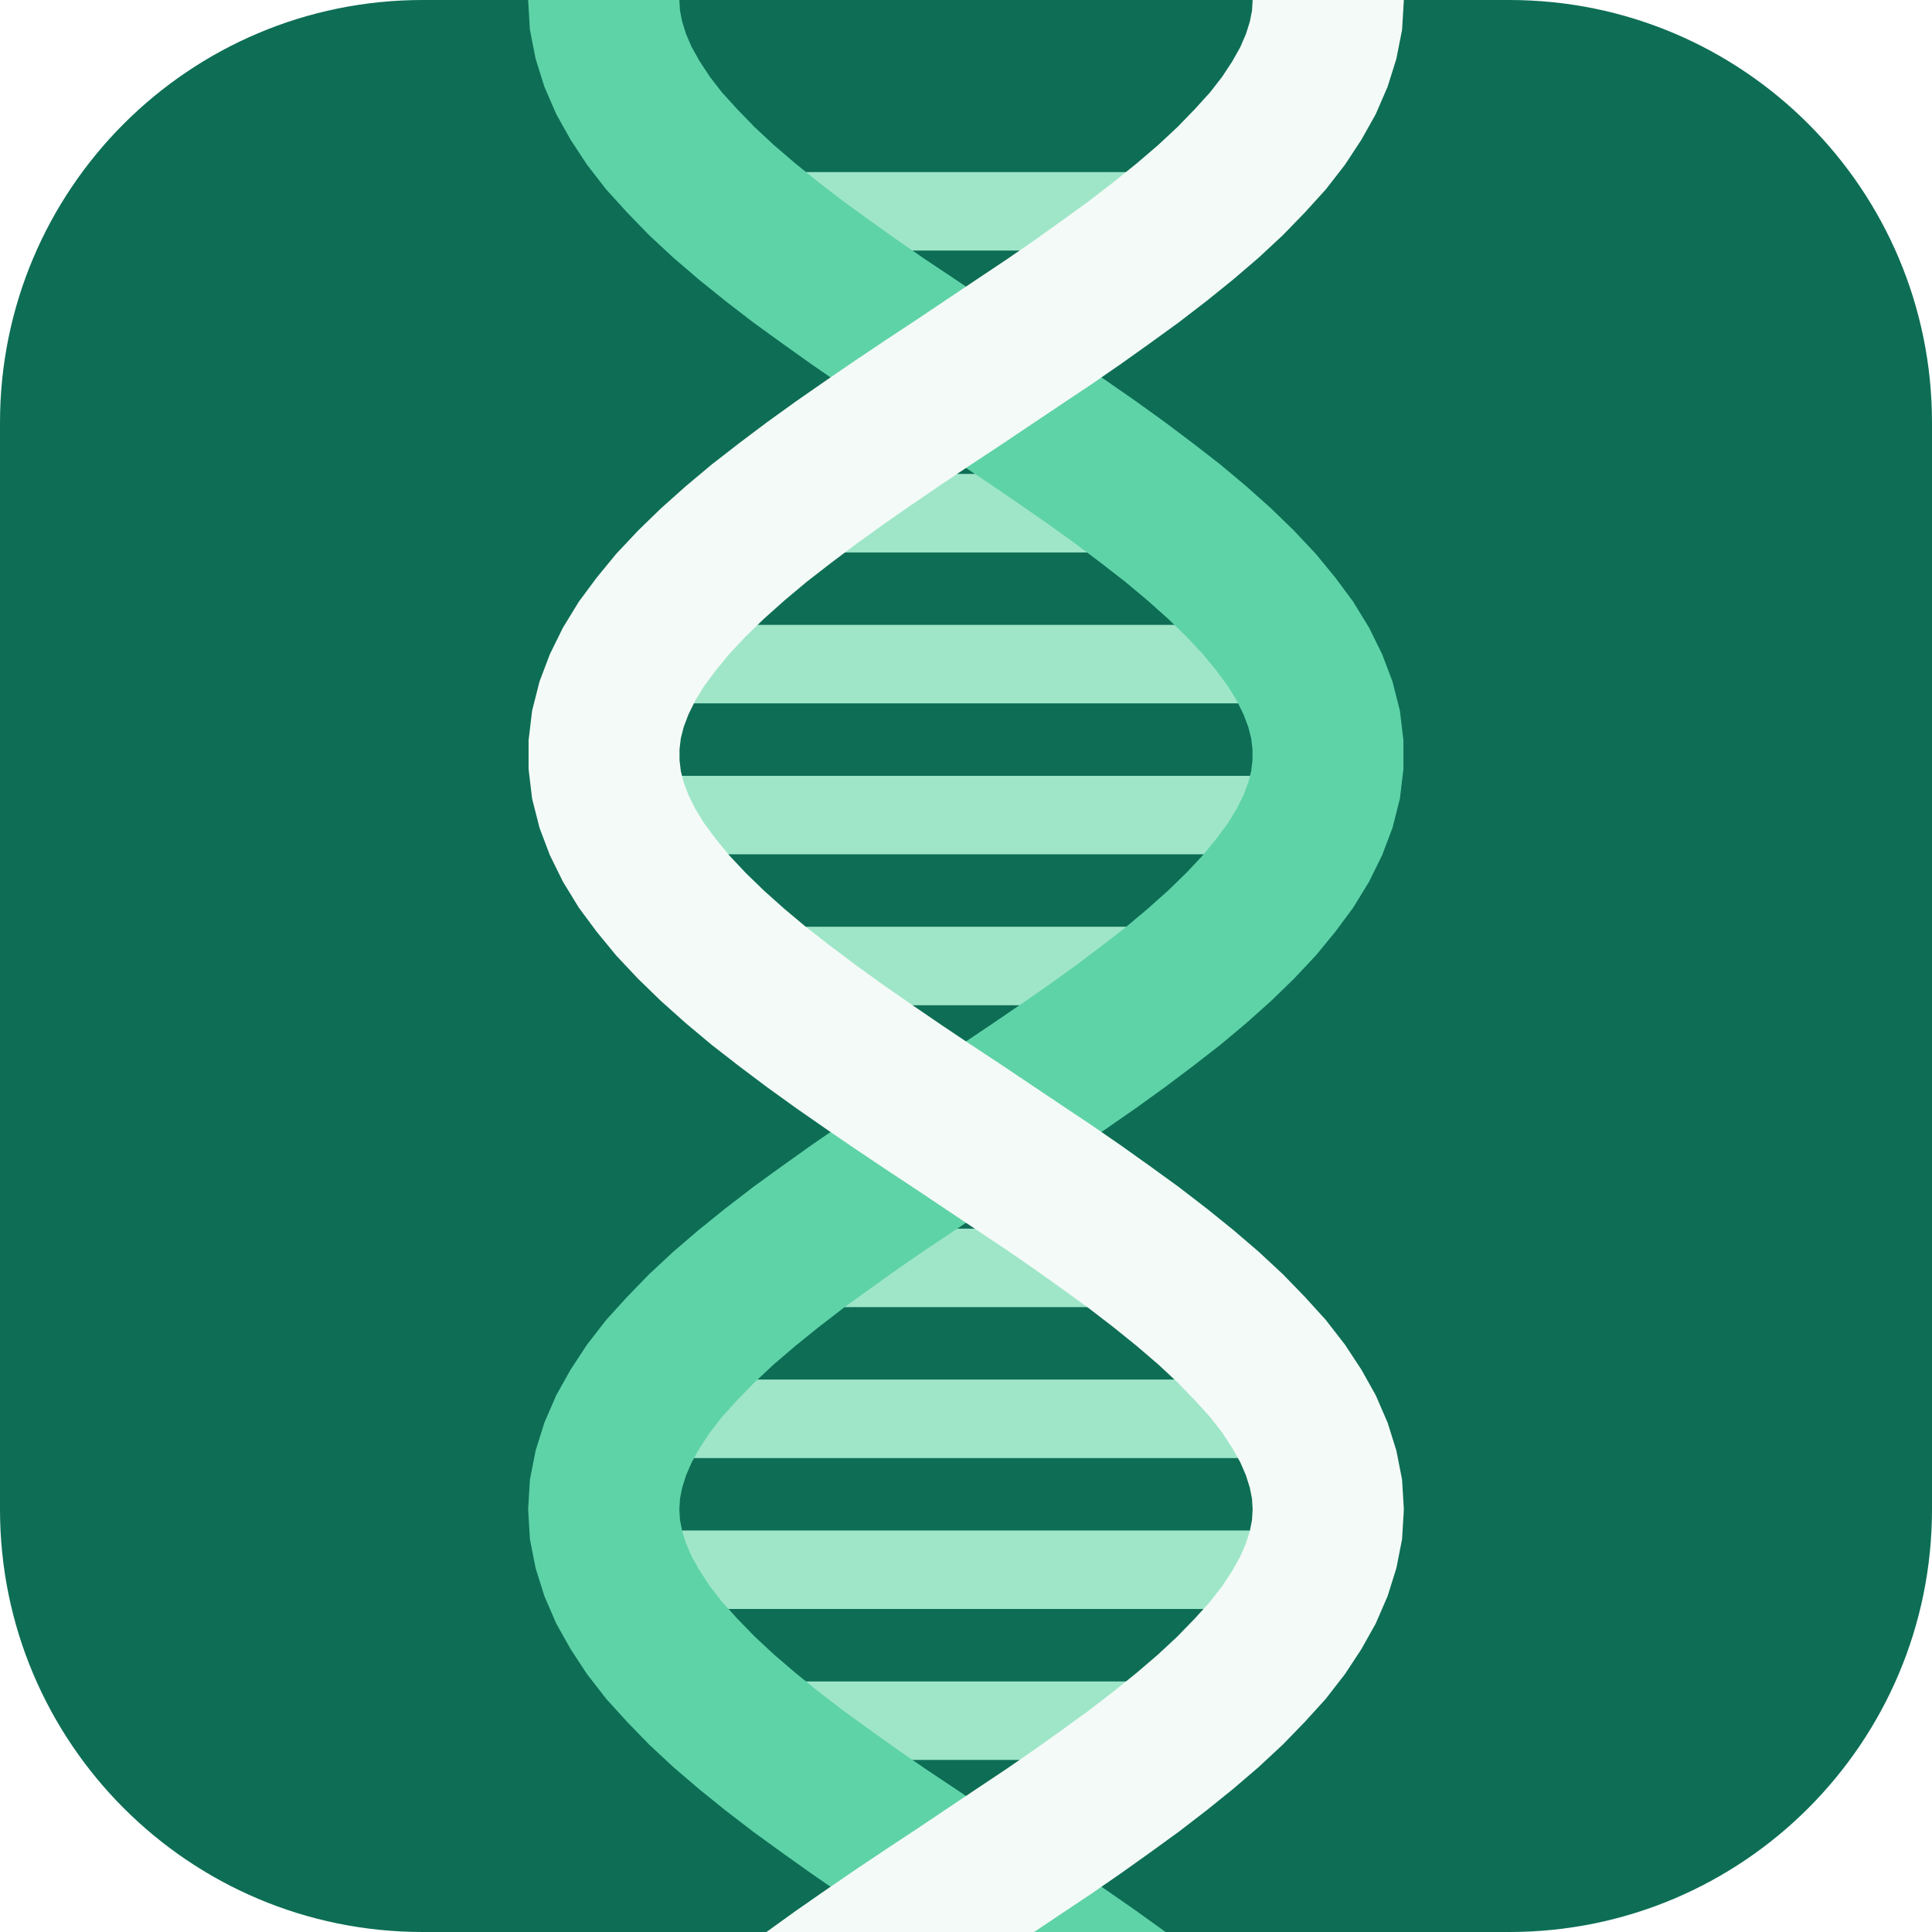
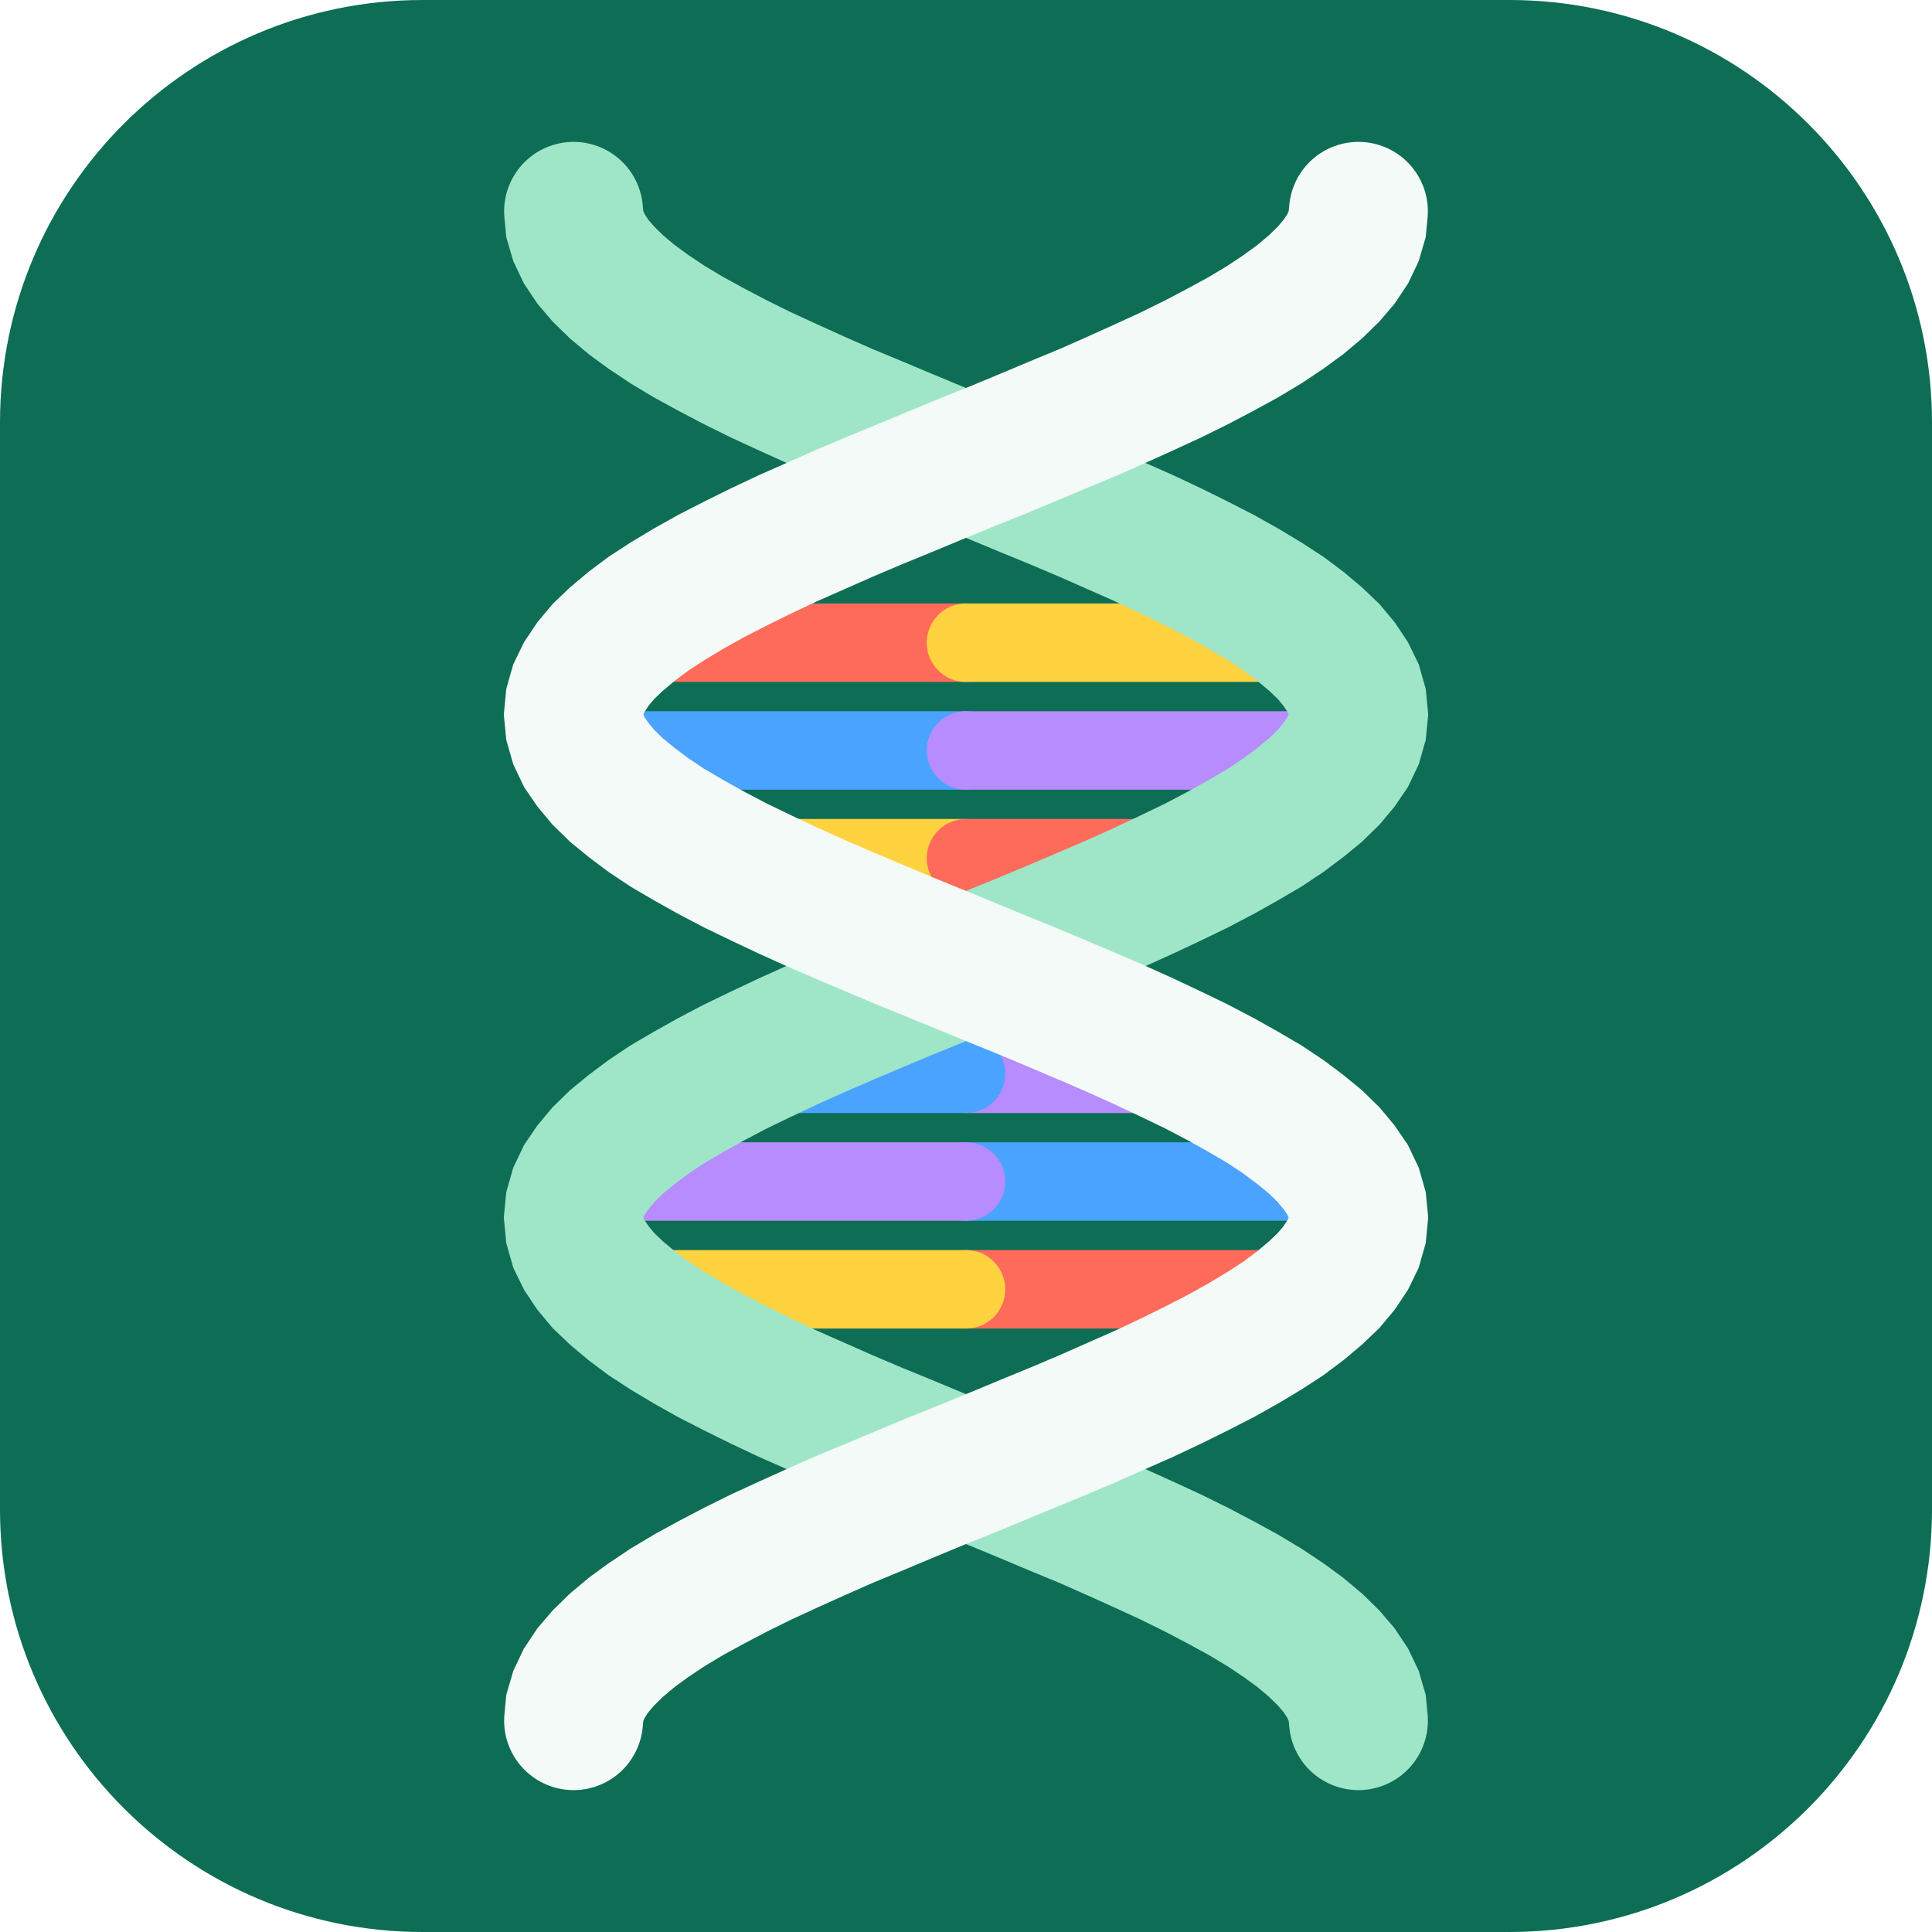
<svg xmlns="http://www.w3.org/2000/svg" viewBox="0 0 64 64" width="64" height="64">
-   <defs>
-     <clipPath id="t">
-       <rect width="64" height="64" rx="14" />
-     </clipPath>
-   </defs>
  <rect width="64" height="64" rx="14" fill="#0d6e55" />
-   <g clip-path="url(#t)">
-     <g stroke="#9fe6c9" stroke-width="2.6" stroke-linecap="round">
-       <line x1="39.65" y1="7.00" x2="24.35" y2="7.00" />
-       <line x1="25.57" y1="17.00" x2="38.43" y2="17.00" />
-       <line x1="20.84" y1="22.00" x2="43.16" y2="22.00" />
-       <line x1="20.38" y1="27.00" x2="43.62" y2="27.00" />
-       <line x1="24.35" y1="32.00" x2="39.65" y2="32.00" />
-       <line x1="38.43" y1="42.00" x2="25.57" y2="42.00" />
-       <line x1="43.16" y1="47.00" x2="20.84" y2="47.00" />
-       <line x1="43.62" y1="52.00" x2="20.38" y2="52.00" />
-       <line x1="39.65" y1="57.00" x2="24.35" y2="57.00" />
-     </g>
-     <path d="M25.57 -8.00 L24.74 -7.33 L23.97 -6.67 L23.25 -6.00 L22.60 -5.33 L22.00 -4.67 L21.48 -4.00 L21.04 -3.33 L20.67 -2.67 L20.38 -2.00 L20.17 -1.33 L20.04 -0.67 L20.00 0.00 L20.04 0.67 L20.17 1.33 L20.38 2.00 L20.67 2.67 L21.04 3.33 L21.48 4.00 L22.00 4.67 L22.60 5.33 L23.25 6.00 L23.97 6.67 L24.74 7.33 L25.57 8.00 L26.44 8.67 L27.35 9.33 L28.29 10.00 L29.26 10.67 L30.25 11.33 L31.25 12.00 L32.25 12.67 L33.25 13.33 L34.25 14.00 L35.23 14.67 L36.18 15.33 L37.11 16.00 L38.00 16.67 L38.85 17.33 L39.65 18.00 L40.40 18.67 L41.08 19.33 L41.71 20.00 L42.26 20.67 L42.75 21.33 L43.16 22.00 L43.49 22.67 L43.74 23.33 L43.91 24.00 L43.99 24.67 L43.99 25.33 L43.91 26.00 L43.74 26.67 L43.49 27.33 L43.16 28.00 L42.75 28.67 L42.26 29.33 L41.71 30.00 L41.08 30.67 L40.40 31.33 L39.65 32.00 L38.85 32.67 L38.00 33.33 L37.11 34.00 L36.18 34.67 L35.23 35.33 L34.25 36.00 L33.25 36.67 L32.25 37.33 L31.25 38.00 L30.25 38.67 L29.26 39.33 L28.29 40.00 L27.35 40.67 L26.44 41.33 L25.57 42.00 L24.74 42.67 L23.97 43.33 L23.25 44.00 L22.60 44.67 L22.00 45.33 L21.48 46.00 L21.04 46.67 L20.67 47.33 L20.38 48.00 L20.17 48.67 L20.04 49.33 L20.00 50.00 L20.04 50.67 L20.17 51.33 L20.38 52.00 L20.67 52.67 L21.04 53.33 L21.48 54.00 L22.00 54.67 L22.60 55.33 L23.25 56.00 L23.97 56.67 L24.74 57.33 L25.57 58.00 L26.44 58.67 L27.35 59.33 L28.29 60.00 L29.26 60.67 L30.25 61.33 L31.25 62.00 L32.25 62.67 L33.25 63.33 L34.25 64.00 L35.23 64.67 L36.18 65.33 L37.11 66.00 L38.00 66.67 L38.85 67.33 L39.65 68.00 L40.40 68.67 L41.08 69.33 L41.71 70.00 L42.26 70.67 L42.75 71.33 L43.16 72.00" fill="none" stroke="#5fd3a8" stroke-width="5" />
-     <path d="M38.43 -8.00 L39.26 -7.33 L40.03 -6.67 L40.75 -6.00 L41.40 -5.33 L42.00 -4.67 L42.52 -4.00 L42.96 -3.33 L43.33 -2.67 L43.62 -2.00 L43.83 -1.33 L43.96 -0.67 L44.00 0.00 L43.96 0.67 L43.83 1.33 L43.62 2.00 L43.33 2.67 L42.96 3.33 L42.52 4.00 L42.00 4.67 L41.40 5.33 L40.75 6.00 L40.03 6.67 L39.26 7.33 L38.43 8.00 L37.56 8.67 L36.65 9.33 L35.71 10.00 L34.74 10.67 L33.75 11.33 L32.75 12.00 L31.75 12.67 L30.75 13.33 L29.75 14.00 L28.77 14.67 L27.82 15.33 L26.89 16.00 L26.00 16.67 L25.15 17.33 L24.35 18.00 L23.60 18.67 L22.92 19.33 L22.29 20.00 L21.74 20.67 L21.25 21.33 L20.84 22.00 L20.51 22.67 L20.26 23.33 L20.09 24.00 L20.01 24.67 L20.01 25.33 L20.09 26.00 L20.26 26.67 L20.51 27.33 L20.84 28.00 L21.25 28.67 L21.74 29.33 L22.29 30.00 L22.92 30.67 L23.60 31.33 L24.35 32.00 L25.15 32.67 L26.00 33.33 L26.89 34.00 L27.82 34.67 L28.77 35.33 L29.75 36.00 L30.75 36.67 L31.75 37.33 L32.75 38.00 L33.75 38.67 L34.74 39.33 L35.71 40.00 L36.65 40.67 L37.56 41.33 L38.43 42.00 L39.26 42.67 L40.03 43.33 L40.75 44.00 L41.40 44.67 L42.00 45.33 L42.52 46.00 L42.96 46.67 L43.33 47.33 L43.62 48.00 L43.83 48.67 L43.96 49.33 L44.00 50.00 L43.96 50.67 L43.83 51.33 L43.62 52.00 L43.33 52.67 L42.96 53.33 L42.52 54.00 L42.00 54.67 L41.40 55.33 L40.75 56.00 L40.03 56.67 L39.26 57.33 L38.43 58.00 L37.56 58.67 L36.65 59.33 L35.71 60.00 L34.74 60.67 L33.75 61.33 L32.75 62.00 L31.75 62.67 L30.75 63.33 L29.75 64.00 L28.77 64.67 L27.82 65.33 L26.89 66.00 L26.00 66.67 L25.15 67.33 L24.35 68.00 L23.60 68.67 L22.92 69.33 L22.29 70.00 L21.74 70.67 L21.25 71.33 L20.84 72.00" fill="none" stroke="#f4faf7" stroke-width="5" />
+   <g stroke-width="2.6" stroke-linecap="round">
+     <line x1="20.29" y1="21.29" x2="32.00" y2="21.29" stroke="#ff6b5b" />
+     <line x1="32.00" y1="21.29" x2="43.71" y2="21.29" stroke="#ffd23f" />
+     <line x1="19.33" y1="24.86" x2="32.00" y2="24.86" stroke="#4aa3ff" />
+     <line x1="32.00" y1="24.86" x2="44.67" y2="24.86" stroke="#b78cff" />
+     <line x1="23.89" y1="28.43" x2="32.00" y2="28.43" stroke="#ffd23f" />
+     <line x1="32.00" y1="28.43" x2="40.11" y2="28.43" stroke="#ff6b5b" />
+     <line x1="40.11" y1="35.57" x2="32.00" y2="35.57" stroke="#b78cff" />
+     <line x1="32.00" y1="35.57" x2="23.89" y2="35.57" stroke="#4aa3ff" />
+     <line x1="44.67" y1="39.14" x2="32.00" y2="39.14" stroke="#4aa3ff" />
+     <line x1="32.00" y1="39.14" x2="19.33" y2="39.14" stroke="#b78cff" />
+     <line x1="43.71" y1="42.71" x2="32.00" y2="42.71" stroke="#ff6b5b" />
+     <line x1="32.00" y1="42.71" x2="20.29" y2="42.71" stroke="#ffd23f" />
  </g>
+   <path d="M19.00 7.00 L19.04 7.42 L19.16 7.83 L19.36 8.25 L19.64 8.67 L19.99 9.08 L20.42 9.50 L20.92 9.92 L21.48 10.33 L22.11 10.75 L22.81 11.17 L23.56 11.58 L24.36 12.00 L25.21 12.42 L26.10 12.83 L27.03 13.25 L27.98 13.67 L28.97 14.08 L29.97 14.50 L30.98 14.92 L32.00 15.33 L33.02 15.75 L34.03 16.17 L35.03 16.58 L36.02 17.00 L36.97 17.42 L37.90 17.83 L38.79 18.25 L39.64 18.67 L40.44 19.08 L41.19 19.50 L41.89 19.92 L42.52 20.33 L43.08 20.75 L43.58 21.17 L44.01 21.58 L44.36 22.00 L44.64 22.42 L44.84 22.83 L44.96 23.25 L45.00 23.67 L44.96 24.08 L44.84 24.50 L44.64 24.92 L44.36 25.33 L44.01 25.75 L43.58 26.17 L43.08 26.58 L42.52 27.00 L41.89 27.42 L41.19 27.83 L40.44 28.25 L39.64 28.67 L38.79 29.08 L37.90 29.50 L36.97 29.92 L36.02 30.33 L35.03 30.75 L34.03 31.17 L33.02 31.58 L32.00 32.00 L30.98 32.42 L29.97 32.83 L28.97 33.25 L27.98 33.67 L27.03 34.08 L26.10 34.50 L25.21 34.92 L24.36 35.33 L23.56 35.75 L22.81 36.17 L22.11 36.58 L21.48 37.00 L20.92 37.42 L20.42 37.83 L19.99 38.25 L19.64 38.67 L19.36 39.08 L19.16 39.50 L19.04 39.92 L19.00 40.33 L19.04 40.75 L19.16 41.17 L19.36 41.58 L19.64 42.00 L19.99 42.42 L20.42 42.83 L20.92 43.25 L21.48 43.67 L22.11 44.08 L22.81 44.50 L23.56 44.92 L24.36 45.33 L25.21 45.75 L26.10 46.17 L27.03 46.58 L27.98 47.00 L28.97 47.42 L29.97 47.83 L30.98 48.25 L32.00 48.67 L33.02 49.08 L34.03 49.50 L35.03 49.92 L36.02 50.33 L36.97 50.75 L37.90 51.17 L38.79 51.58 L39.64 52.00 L40.44 52.42 L41.19 52.83 L41.89 53.25 L42.52 53.67 L43.08 54.08 L43.58 54.50 L44.01 54.92 L44.36 55.33 L44.64 55.75 L44.84 56.17 L44.96 56.58 L45.00 57.00" fill="none" stroke="#9fe6c9" stroke-width="4.6" stroke-linecap="round" />
+   <path d="M45.00 7.00 L44.96 7.42 L44.84 7.83 L44.64 8.25 L44.36 8.67 L44.01 9.08 L43.58 9.50 L43.08 9.92 L42.52 10.33 L41.89 10.75 L41.19 11.17 L40.44 11.58 L39.64 12.00 L38.79 12.42 L37.90 12.83 L36.97 13.25 L36.02 13.67 L35.03 14.08 L34.03 14.50 L33.02 14.92 L32.00 15.33 L30.98 15.75 L29.97 16.17 L28.97 16.58 L27.98 17.00 L27.03 17.42 L26.10 17.83 L25.21 18.25 L24.36 18.67 L23.56 19.08 L22.81 19.50 L22.11 19.92 L21.48 20.33 L20.92 20.75 L20.42 21.17 L19.99 21.58 L19.64 22.00 L19.36 22.42 L19.16 22.83 L19.04 23.25 L19.00 23.67 L19.04 24.08 L19.16 24.50 L19.36 24.92 L19.64 25.33 L19.99 25.75 L20.42 26.17 L20.92 26.58 L21.48 27.00 L22.11 27.42 L22.81 27.83 L23.56 28.25 L24.36 28.67 L25.21 29.08 L26.10 29.50 L27.03 29.92 L27.98 30.33 L28.97 30.75 L29.97 31.17 L30.98 31.58 L32.00 32.00 L33.02 32.42 L34.03 32.83 L35.03 33.25 L36.02 33.67 L36.97 34.08 L37.90 34.50 L38.79 34.92 L39.64 35.33 L40.44 35.75 L41.19 36.17 L41.89 36.58 L42.52 37.00 L43.08 37.42 L43.58 37.83 L44.01 38.25 L44.36 38.67 L44.64 39.08 L44.84 39.50 L44.96 39.92 L45.00 40.33 L44.96 40.75 L44.84 41.17 L44.64 41.58 L44.36 42.00 L44.01 42.42 L43.58 42.83 L43.08 43.25 L42.52 43.67 L41.89 44.08 L41.19 44.50 L40.44 44.92 L39.64 45.33 L38.79 45.75 L37.90 46.17 L36.97 46.58 L36.02 47.00 L35.03 47.42 L34.03 47.83 L33.02 48.25 L32.00 48.67 L30.98 49.08 L29.97 49.50 L28.97 49.92 L27.98 50.33 L27.03 50.75 L26.10 51.17 L25.21 51.58 L24.36 52.00 L23.56 52.42 L22.81 52.83 L22.11 53.25 L21.48 53.67 L20.92 54.08 L20.42 54.50 L19.99 54.92 L19.64 55.33 L19.36 55.75 L19.16 56.17 L19.04 56.58 L19.00 57.00" fill="none" stroke="#f4faf7" stroke-width="4.6" stroke-linecap="round" />
</svg>
